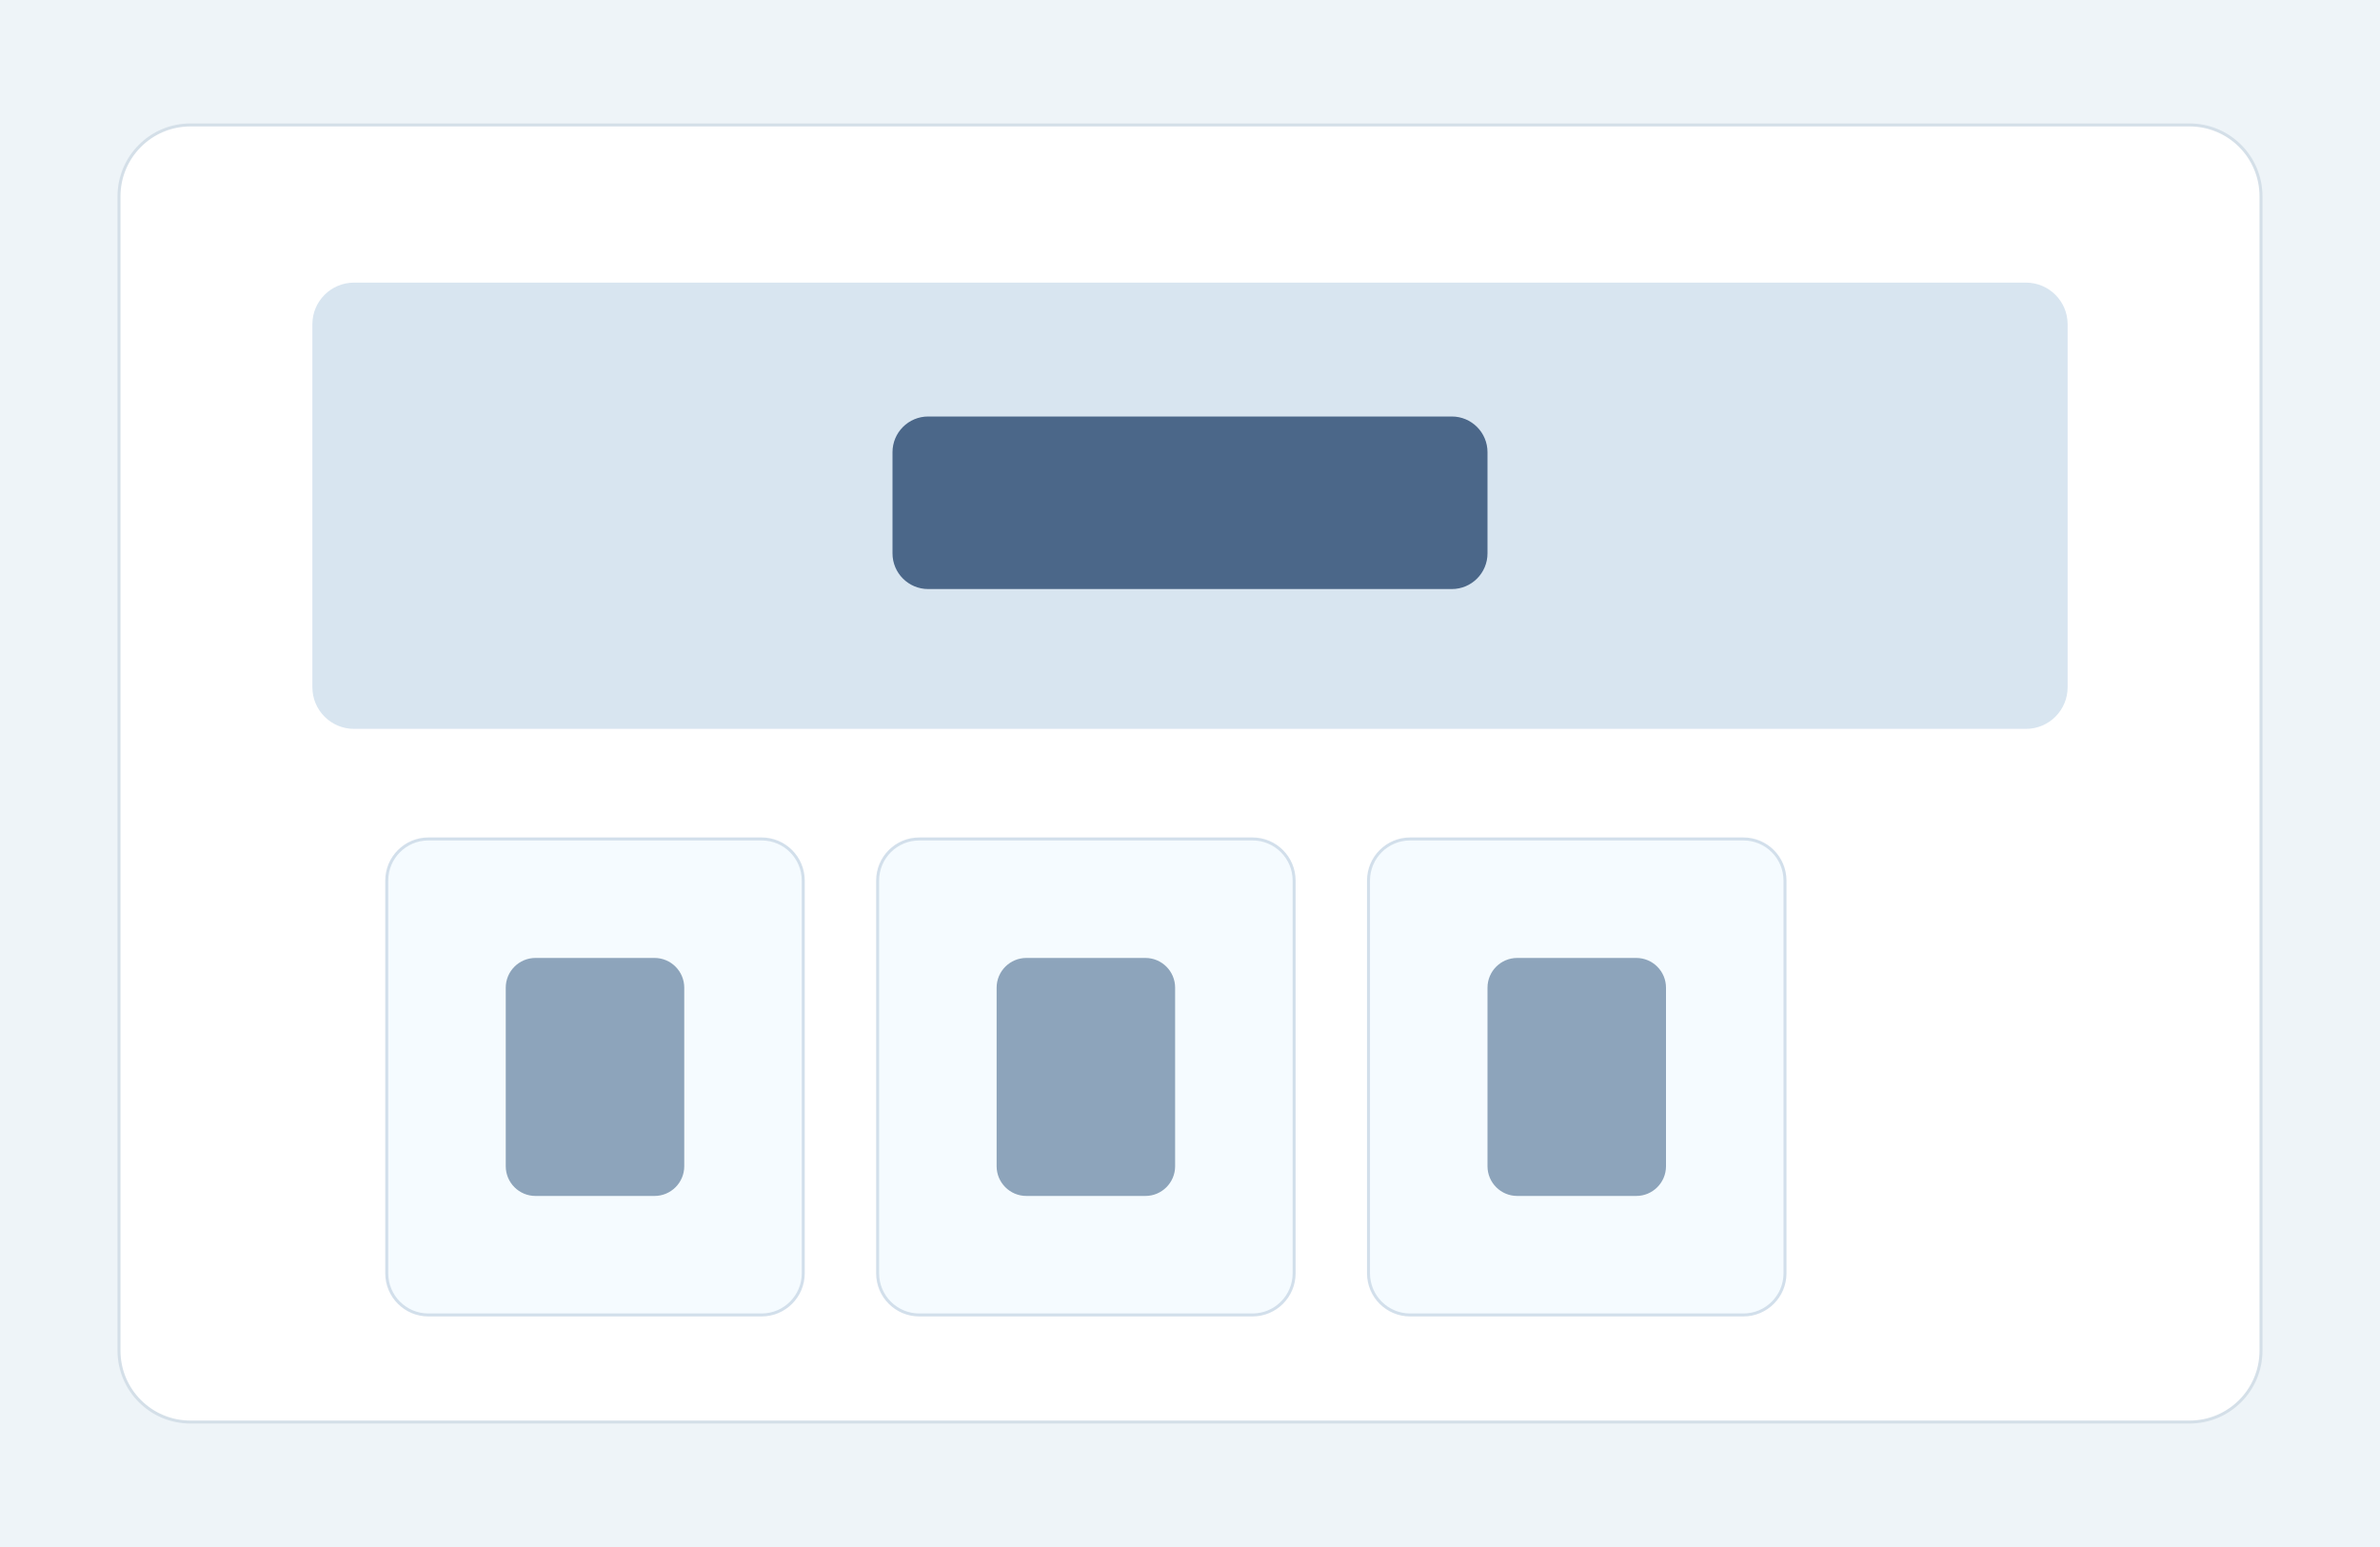
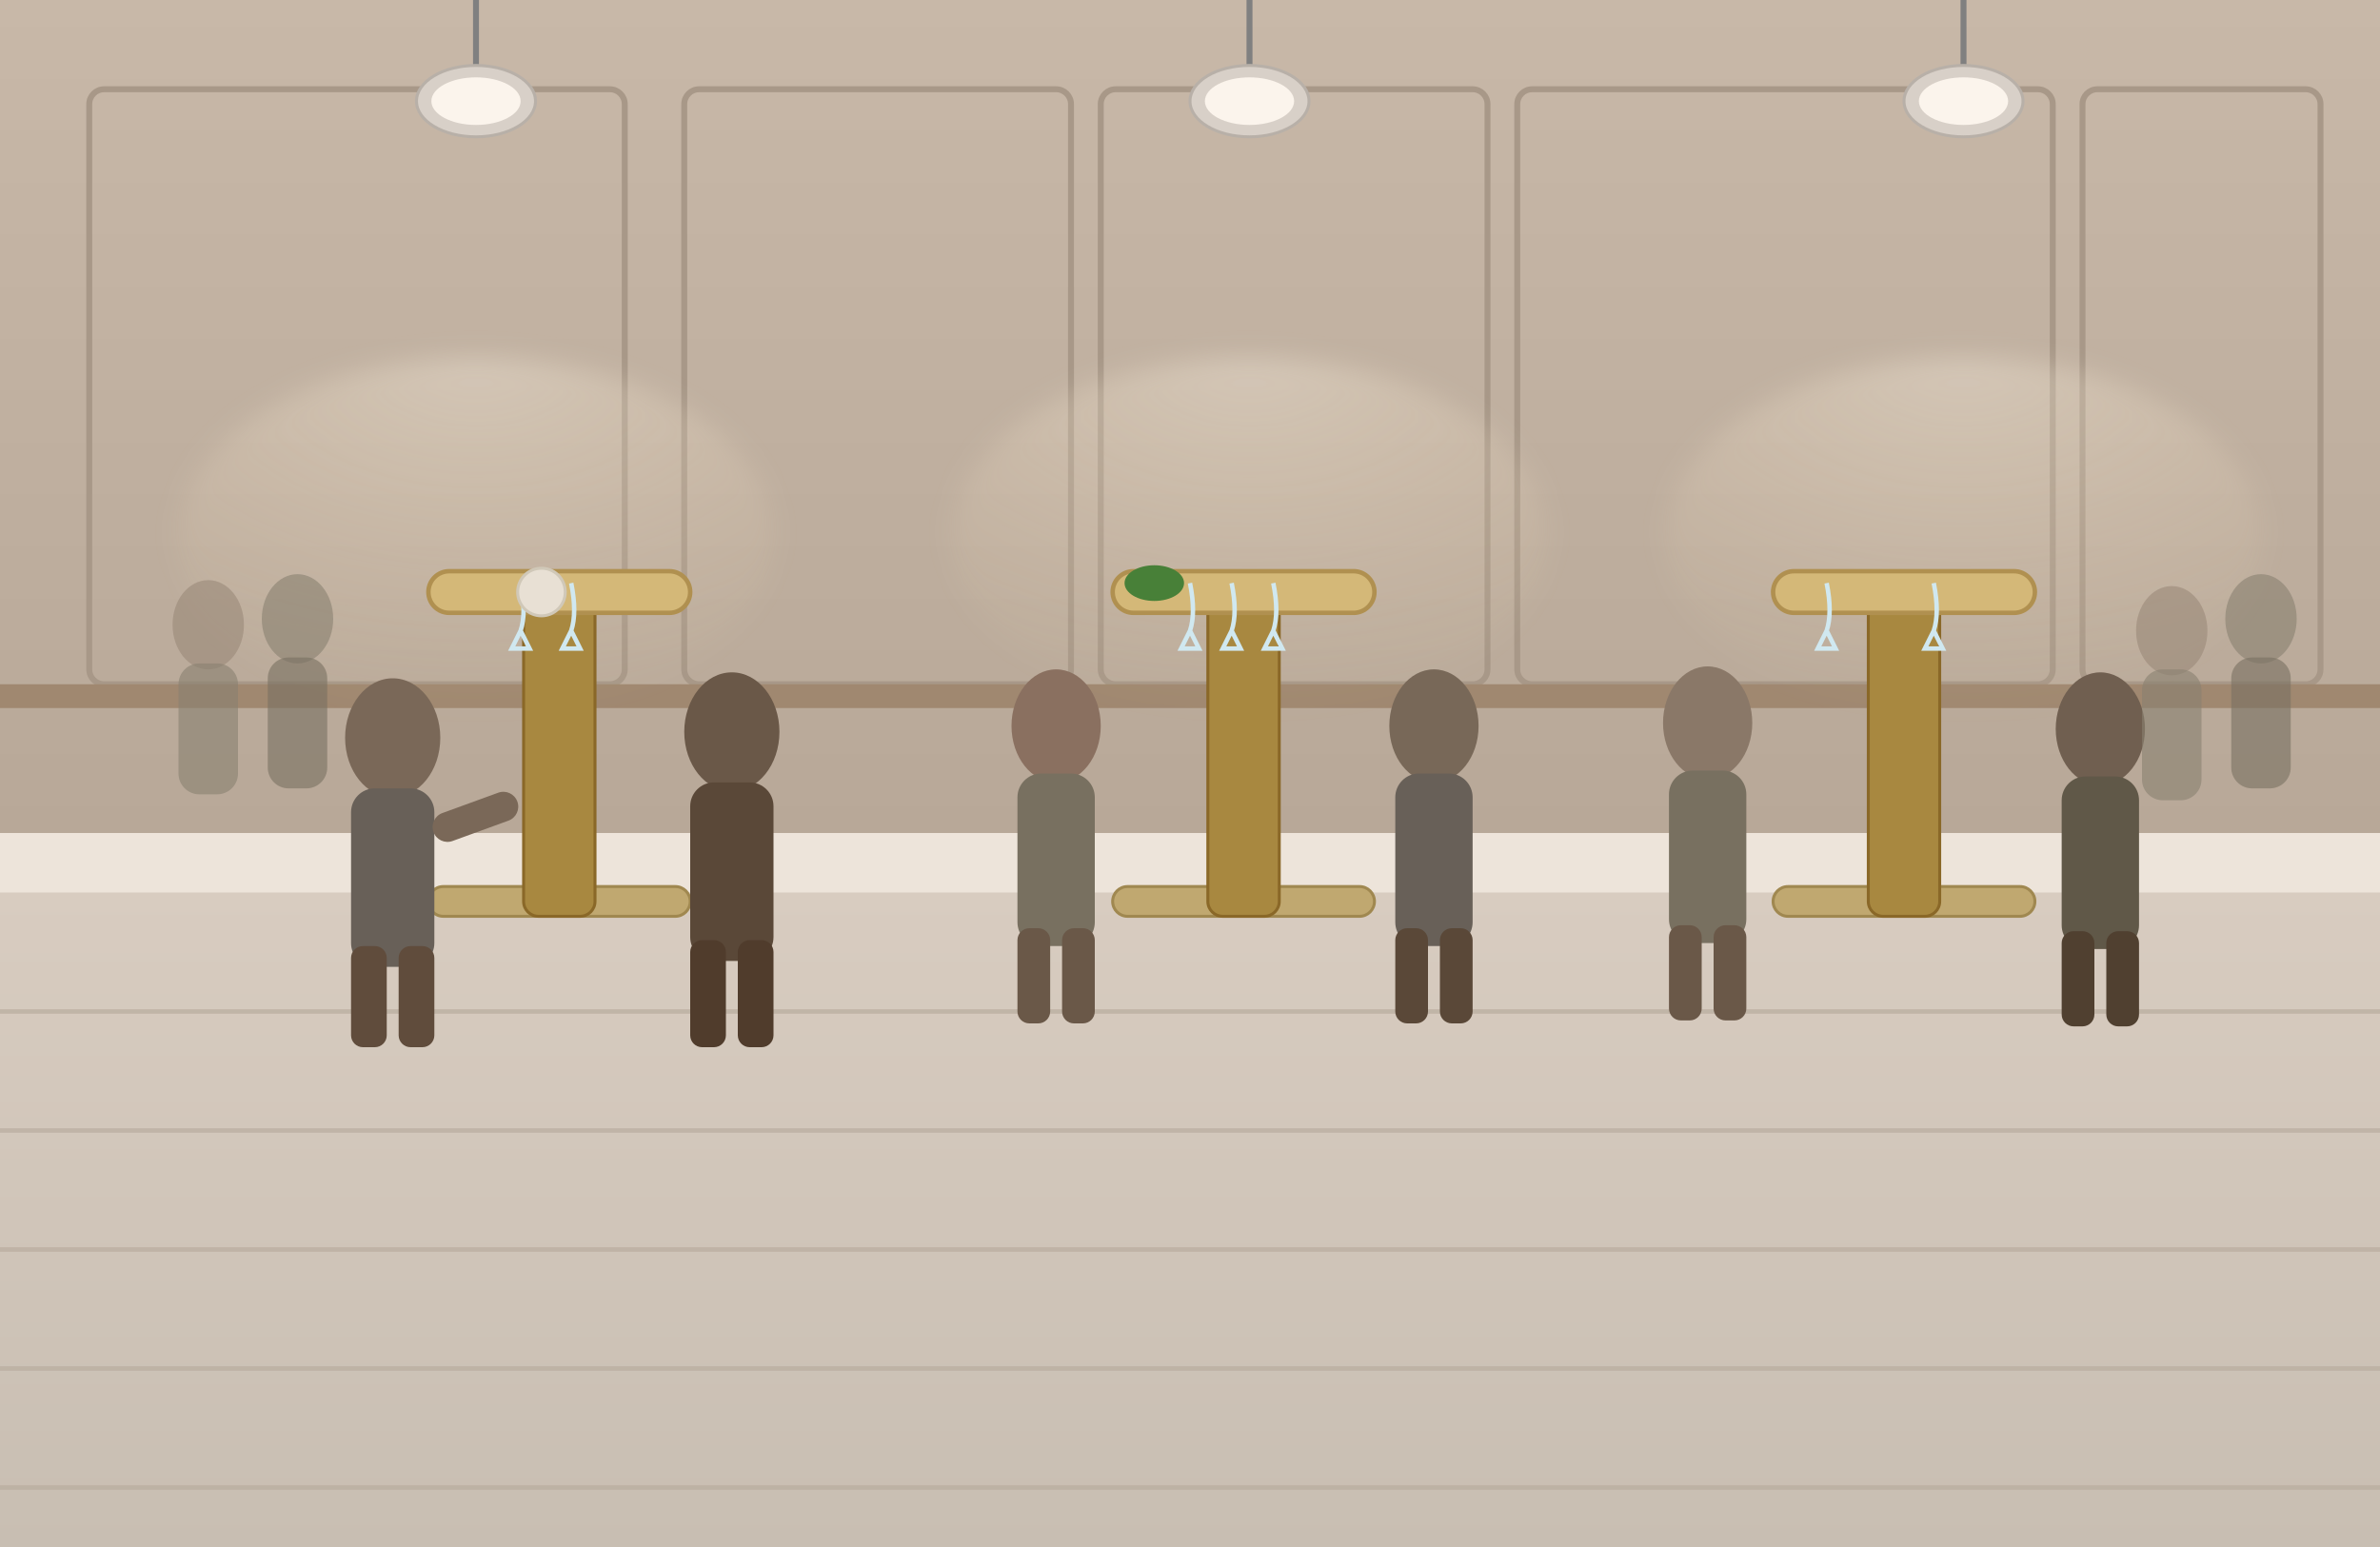
- <svg xmlns="http://www.w3.org/2000/svg" viewBox="0 0 800 520">
-   <rect width="800" height="520" fill="#eef4f8" />
-   <rect x="40" y="42" width="720" height="436" rx="24" fill="#fff" stroke="#d4dfe8" />
-   <rect x="105" y="95" width="590" height="150" rx="14" fill="#d8e5f0" />
-   <rect x="130" y="282" width="140" height="160" rx="14" fill="#f5fbff" stroke="#d2dfeb" />
-   <rect x="295" y="282" width="140" height="160" rx="14" fill="#f5fbff" stroke="#d2dfeb" />
-   <rect x="460" y="282" width="140" height="160" rx="14" fill="#f5fbff" stroke="#d2dfeb" />
-   <rect x="170" y="322" width="60" height="80" rx="10" fill="#8da4bb" />
-   <rect x="335" y="322" width="60" height="80" rx="10" fill="#8da4bb" />
-   <rect x="500" y="322" width="60" height="80" rx="10" fill="#8da4bb" />
-   <rect x="300" y="140" width="200" height="58" rx="12" fill="#4b6789" />
+ <svg xmlns="http://www.w3.org/2000/svg" viewBox="0 0 800 520" role="img">
+   <defs>
+     <linearGradient id="g6bg" x1="0" y1="0" x2="0" y2="1">
+       <stop offset="0" stop-color="#f4ede4" />
+       <stop offset="1" stop-color="#e8ddd2" />
+     </linearGradient>
+     <linearGradient id="g6wall" x1="0" y1="0" x2="0" y2="1">
+       <stop offset="0" stop-color="#c8b8a8" />
+       <stop offset="1" stop-color="#b8a898" />
+     </linearGradient>
+     <linearGradient id="g6floor" x1="0" y1="0" x2="0" y2="1">
+       <stop offset="0" stop-color="#d8ccc0" />
+       <stop offset="1" stop-color="#c8beb2" />
+     </linearGradient>
+     <filter id="g6sh">
+       <feGaussianBlur stdDeviation="4" />
+     </filter>
+     <radialGradient id="g6lamp" cx="50%" cy="0%" r="100%">
+       <stop offset="0" stop-color="#fff8e8" stop-opacity="0.5" />
+       <stop offset="1" stop-color="#ffe8c0" stop-opacity="0" />
+     </radialGradient>
+   </defs>
+   <rect width="800" height="520" fill="url(#g6bg)" />
+   <rect x="0" y="0" width="800" height="280" fill="url(#g6wall)" />
+   <rect x="30" y="30" width="180" height="200" rx="5" fill="none" stroke="#a89888" stroke-width="2" />
+   <rect x="230" y="30" width="130" height="200" rx="5" fill="none" stroke="#a89888" stroke-width="2" />
+   <rect x="370" y="30" width="130" height="200" rx="5" fill="none" stroke="#a89888" stroke-width="2" />
+   <rect x="510" y="30" width="180" height="200" rx="5" fill="none" stroke="#a89888" stroke-width="2" />
+   <rect x="700" y="30" width="80" height="200" rx="5" fill="none" stroke="#a89888" stroke-width="2" />
+   <rect x="0" y="230" width="800" height="8" rx="0" fill="#a08870" />
+   <rect x="0" y="300" width="800" height="220" fill="url(#g6floor)" />
+   <line x1="0" y1="340" x2="800" y2="340" stroke="#b8ac9e" stroke-width="1.5" opacity="0.7" />
+   <line x1="0" y1="380" x2="800" y2="380" stroke="#b8ac9e" stroke-width="1.5" opacity="0.7" />
+   <line x1="0" y1="420" x2="800" y2="420" stroke="#b8ac9e" stroke-width="1.5" opacity="0.7" />
+   <line x1="0" y1="460" x2="800" y2="460" stroke="#b8ac9e" stroke-width="1.5" opacity="0.7" />
+   <line x1="0" y1="500" x2="800" y2="500" stroke="#b8ac9e" stroke-width="1.5" opacity="0.7" />
+   <line x1="160" y1="0" x2="160" y2="28" stroke="#808080" stroke-width="2" />
+   <ellipse cx="160" cy="34" rx="20" ry="12" fill="#d8d0c8" stroke="#b8b0a8" />
+   <ellipse cx="160" cy="34" rx="15" ry="8" fill="#fff8f0" opacity="0.9" />
+   <ellipse cx="160" cy="180" rx="100" ry="60" fill="url(#g6lamp)" filter="url(#g6sh)" opacity="0.6" />
+   <line x1="420" y1="0" x2="420" y2="28" stroke="#808080" stroke-width="2" />
+   <ellipse cx="420" cy="34" rx="20" ry="12" fill="#d8d0c8" stroke="#b8b0a8" />
+   <ellipse cx="420" cy="34" rx="15" ry="8" fill="#fff8f0" opacity="0.9" />
+   <ellipse cx="420" cy="180" rx="100" ry="60" fill="url(#g6lamp)" filter="url(#g6sh)" opacity="0.6" />
+   <line x1="660" y1="0" x2="660" y2="28" stroke="#808080" stroke-width="2" />
+   <ellipse cx="660" cy="34" rx="20" ry="12" fill="#d8d0c8" stroke="#b8b0a8" />
+   <ellipse cx="660" cy="34" rx="15" ry="8" fill="#fff8f0" opacity="0.9" />
+   <ellipse cx="660" cy="180" rx="100" ry="60" fill="url(#g6lamp)" filter="url(#g6sh)" opacity="0.6" />
+   <rect x="144" y="298" width="88" height="10" rx="5" fill="#c0a870" stroke="#a08850" stroke-width="1" />
+   <rect x="176" y="196" width="24" height="112" rx="5" fill="#a88840" stroke="#8a6828" stroke-width="1" />
+   <rect x="144" y="192" width="88" height="14" rx="7" fill="#d4b878" stroke="#b09050" stroke-width="1.5" />
+   <path d="M175 196 Q177 206 175 212 L172 218 L178 218 L175 212" fill="none" stroke="#d0e8f0" stroke-width="1.5" />
+   <path d="M192 196 Q194 206 192 212 L189 218 L195 218 L192 212" fill="none" stroke="#d0e8f0" stroke-width="1.5" />
+   <circle cx="182" cy="199" r="8" fill="#e8e0d4" stroke="#d0c8b8" stroke-width="1" />
+   <ellipse cx="132" cy="248" rx="16" ry="20" fill="#7a6858" />
+   <rect x="118" y="265" width="28" height="60" rx="8" fill="#686058" />
+   <rect x="118" y="318" width="12" height="34" rx="4" fill="#604c3c" />
+   <rect x="134" y="318" width="12" height="34" rx="4" fill="#604c3c" />
+   <rect x="144" y="275" width="30" height="10" rx="5" fill="#7a6858" transform="rotate(-20,144,275)" />
+   <ellipse cx="246" cy="246" rx="16" ry="20" fill="#6a5848" />
+   <rect x="232" y="263" width="28" height="60" rx="8" fill="#5a4838" />
+   <rect x="232" y="316" width="12" height="36" rx="4" fill="#503c2c" />
+   <rect x="248" y="316" width="12" height="36" rx="4" fill="#503c2c" />
+   <rect x="374" y="298" width="88" height="10" rx="5" fill="#c0a870" stroke="#a08850" stroke-width="1" />
+   <rect x="406" y="196" width="24" height="112" rx="5" fill="#a88840" stroke="#8a6828" stroke-width="1" />
+   <rect x="374" y="192" width="88" height="14" rx="7" fill="#d4b878" stroke="#b09050" stroke-width="1.5" />
+   <path d="M400 196 Q402 206 400 212 L397 218 L403 218 L400 212" fill="none" stroke="#d0e8f0" stroke-width="1.5" />
+   <path d="M414 196 Q416 206 414 212 L411 218 L417 218 L414 212" fill="none" stroke="#d0e8f0" stroke-width="1.5" />
+   <path d="M428 196 Q430 206 428 212 L425 218 L431 218 L428 212" fill="none" stroke="#d0e8f0" stroke-width="1.5" />
+   <ellipse cx="388" cy="196" rx="10" ry="6" fill="#488038" />
+   <ellipse cx="355" cy="244" rx="15" ry="19" fill="#8a7060" />
+   <rect x="342" y="260" width="26" height="58" rx="8" fill="#787060" />
+   <rect x="342" y="312" width="11" height="32" rx="4" fill="#6a5848" />
+   <rect x="357" y="312" width="11" height="32" rx="4" fill="#6a5848" />
+   <ellipse cx="482" cy="244" rx="15" ry="19" fill="#786858" />
+   <rect x="469" y="260" width="26" height="58" rx="8" fill="#686058" />
+   <rect x="469" y="312" width="11" height="32" rx="4" fill="#5a4838" />
+   <rect x="484" y="312" width="11" height="32" rx="4" fill="#5a4838" />
+   <rect x="596" y="298" width="88" height="10" rx="5" fill="#c0a870" stroke="#a08850" stroke-width="1" />
+   <rect x="628" y="196" width="24" height="112" rx="5" fill="#a88840" stroke="#8a6828" stroke-width="1" />
+   <rect x="596" y="192" width="88" height="14" rx="7" fill="#d4b878" stroke="#b09050" stroke-width="1.5" />
+   <path d="M614 196 Q616 206 614 212 L611 218 L617 218 L614 212" fill="none" stroke="#d0e8f0" stroke-width="1.5" />
+   <path d="M650 196 Q652 206 650 212 L647 218 L653 218 L650 212" fill="none" stroke="#d0e8f0" stroke-width="1.5" />
+   <ellipse cx="574" cy="243" rx="15" ry="19" fill="#8a7868" />
+   <rect x="561" y="259" width="26" height="58" rx="8" fill="#787060" />
+   <rect x="561" y="311" width="11" height="32" rx="4" fill="#6a5848" />
+   <rect x="576" y="311" width="11" height="32" rx="4" fill="#6a5848" />
+   <ellipse cx="706" cy="245" rx="15" ry="19" fill="#705f50" />
+   <rect x="693" y="261" width="26" height="58" rx="8" fill="#605848" />
+   <rect x="693" y="313" width="11" height="32" rx="4" fill="#504030" />
+   <rect x="708" y="313" width="11" height="32" rx="4" fill="#504030" />
+   <ellipse cx="70" cy="210" rx="12" ry="15" fill="#9a8878" opacity="0.6" />
+   <rect x="60" y="223" width="20" height="44" rx="7" fill="#888070" opacity="0.6" />
+   <ellipse cx="100" cy="208" rx="12" ry="15" fill="#888070" opacity="0.6" />
+   <rect x="90" y="221" width="20" height="44" rx="7" fill="#787060" opacity="0.6" />
+   <ellipse cx="730" cy="212" rx="12" ry="15" fill="#9a8878" opacity="0.6" />
+   <rect x="720" y="225" width="20" height="44" rx="7" fill="#888070" opacity="0.6" />
+   <ellipse cx="760" cy="208" rx="12" ry="15" fill="#888070" opacity="0.6" />
+   <rect x="750" y="221" width="20" height="44" rx="7" fill="#787060" opacity="0.6" />
</svg>
